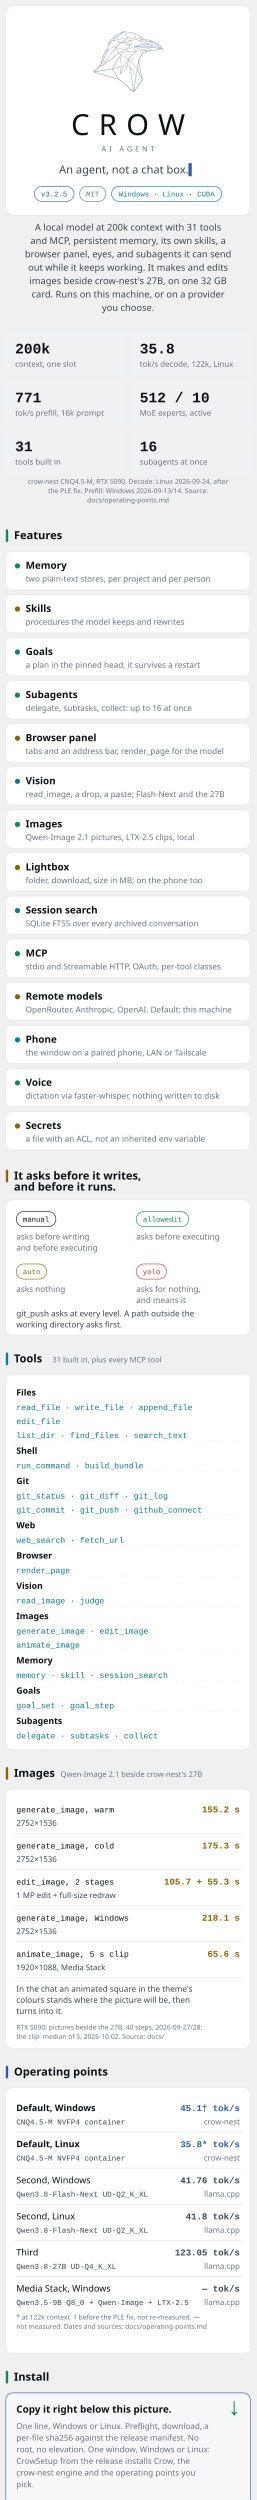
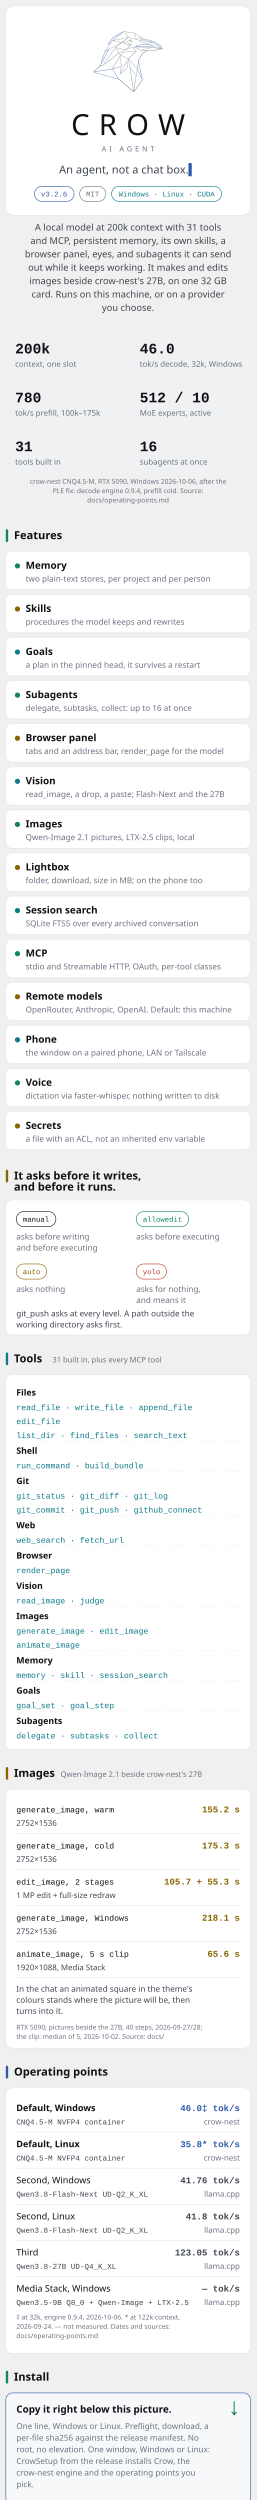
<svg xmlns="http://www.w3.org/2000/svg" viewBox="0 0 440 4294" width="440" height="4294" role="img" aria-label="Crow: an agent, not a chat box. Features, tools, images, operating points.">
  <rect x="10" y="10" width="420" height="360" rx="14" fill="#ffffff" stroke="#e4e4e7" />
  <g transform="translate(130 16) scale(0.176)">
    <g fill="none" stroke-width="3" stroke-linejoin="round" stroke-linecap="round">
      <path stroke="#283647" d="M642 273 650 285" />
      <path stroke="#283647" d="M699 404 693 409 651 426 615 496" />
      <path stroke="#283647" d="M239 554 183 601 178 610" />
      <path stroke="#283647" d="M650 689 573 799 567 802" />
      <path stroke="#283647" d="M428 688 563 803" />
      <path stroke="#576575" d="M508 281 457 317" />
      <path stroke="#576575" d="M647 289 622 301" />
      <path stroke="#576575" d="M526 361 498 385" />
      <path stroke="#576575" d="M755 371 820 386 823 389" />
      <path stroke="#576575" d="M833 387 823 389" />
      <path stroke="#576575" d="M823 389 758 405 699 404" />
      <path stroke="#576575" d="M644 399 699 404" />
      <path stroke="#576575" d="M587 414 515 480" />
      <path stroke="#576575" d="M417 431 283 534 272 539" />
      <path stroke="#576575" d="M436 453 433 454 362 573 360 581" />
      <path stroke="#576575" d="M445 556 360 581" />
      <path stroke="#576575" d="M530 572 564 793 567 794" />
      <path stroke="#576575" d="M591 643 567 794" />
      <path stroke="#576575" d="M563 803 567 802" />
      <path stroke="#576575" d="M567 794 567 802" />
      <path stroke="#7f8c98" d="M572 235 625 261 635 269" />
      <path stroke="#7f8c98" d="M635 269 593 295" />
      <path stroke="#7f8c98" d="M635 269 642 273" />
      <path stroke="#7f8c98" d="M510 276 508 281" />
      <path stroke="#7f8c98" d="M510 276 376 302 368 306" />
      <path stroke="#7f8c98" d="M622 301 620 307 624 307" />
      <path stroke="#7f8c98" d="M534 297 515 302 517 306 532 313" />
      <path stroke="#7f8c98" d="M624 307 625 310 698 336 700 340" />
      <path stroke="#7f8c98" d="M624 307 699 311" />
      <path stroke="#7f8c98" d="M437 335 396 368" />
      <path stroke="#7f8c98" d="M549 337 544 345 529 355" />
      <path stroke="#7f8c98" d="M549 337 525 342" />
      <path stroke="#7f8c98" d="M498 385 497 390" />
      <path stroke="#7f8c98" d="M578 367 739 372" />
      <path stroke="#7f8c98" d="M562 369 575 370" />
      <path stroke="#7f8c98" d="M575 370 579 374 607 380 629 400 644 399" />
      <path stroke="#7f8c98" d="M739 372 737 375 648 395 644 399" />
      <path stroke="#7f8c98" d="M739 372 755 371" />
      <path stroke="#7f8c98" d="M388 376 275 531 272 539" />
      <path stroke="#7f8c98" d="M497 390 485 394" />
      <path stroke="#7f8c98" d="M497 390 551 373 590 403 591 407" />
      <path stroke="#7f8c98" d="M591 407 587 414" />
      <path stroke="#7f8c98" d="M591 407 465 418 438 447" />
      <path stroke="#7f8c98" d="M422 430 437 447" />
      <path stroke="#7f8c98" d="M438 448 515 480" />
      <path stroke="#7f8c98" d="M436 453 445 556" />
      <path stroke="#7f8c98" d="M515 484 523 488 594 575 600 578" />
      <path stroke="#7f8c98" d="M514 491 518 497 530 572" />
      <path stroke="#7f8c98" d="M272 539 265 547 248 551" />
      <path stroke="#7f8c98" d="M243 545 248 551" />
      <path stroke="#7f8c98" d="M248 551 239 554" />
      <path stroke="#7f8c98" d="M445 556 434 608 434 622" />
      <path stroke="#7f8c98" d="M530 572 535 574 587 642 591 643" />
      <path stroke="#7f8c98" d="M601 586 591 643" />
      <path stroke="#75838b" d="M474 218 567 231 572 235" />
      <path stroke="#75838b" d="M474 218 475 223 515 274" />
      <path stroke="#75838b" d="M474 218 467 218" />
      <path stroke="#75838b" d="M572 235 593 295" />
      <path stroke="#75838b" d="M515 274 510 276" />
      <path stroke="#75838b" d="M515 274 593 295" />
      <path stroke="#75838b" d="M457 317 455 322" />
      <path stroke="#75838b" d="M650 285 743 309 747 313" />
      <path stroke="#75838b" d="M647 289 697 307 699 311" />
      <path stroke="#75838b" d="M534 297 532 313" />
      <path stroke="#75838b" d="M534 297 547 306 552 314 533 316 532 313" />
      <path stroke="#75838b" d="M368 306 447 323" />
      <path stroke="#75838b" d="M699 311 720 317" />
      <path stroke="#75838b" d="M720 317 708 340" />
      <path stroke="#75838b" d="M455 322 447 323" />
      <path stroke="#75838b" d="M447 323 438 331" />
      <path stroke="#75838b" d="M458 323 500 317 525 342" />
      <path stroke="#75838b" d="M458 323 461 327 528 354" />
      <path stroke="#75838b" d="M438 331 437 335" />
      <path stroke="#75838b" d="M396 368 393 375" />
      <path stroke="#75838b" d="M438 331 433 331 322 390" />
      <path stroke="#75838b" d="M338 333 292 405" />
      <path stroke="#75838b" d="M525 342 528 354" />
      <path stroke="#75838b" d="M529 355 526 361" />
      <path stroke="#75838b" d="M759 359 828 382" />
      <path stroke="#75838b" d="M393 375 401 394 422 428" />
      <path stroke="#75838b" d="M393 375 388 376" />
      <path stroke="#75838b" d="M393 375 485 394" />
      <path stroke="#75838b" d="M828 382 833 387" />
      <path stroke="#75838b" d="M485 394 484 397 422 428" />
      <path stroke="#75838b" d="M422 430 417 431" />
      <path stroke="#75838b" d="M514 488 506 493 434 622" />
      <path stroke="#75838b" d="M514 491 501 573 438 628 433 629" />
      <path stroke="#75838b" d="M434 622 433 629" />
      <path stroke="#2c5bac" d="M467 218 452 228" />
      <path stroke="#2c5bac" d="M452 228 449 234 366 298 363 305" />
      <path stroke="#2c5bac" d="M452 228 447 228 371 268 317 334 316 339" />
      <path stroke="#2c5bac" d="M363 305 355 308 338 333" />
      <path stroke="#2c5bac" d="M747 313 725 317" />
      <path stroke="#2c5bac" d="M747 313 761 314 825 352 843 380 844 386" />
      <path stroke="#2c5bac" d="M725 317 795 347 830 378" />
      <path stroke="#2c5bac" d="M322 390 319 394" />
      <path stroke="#2c5bac" d="M338 333 316 339" />
      <path stroke="#2c5bac" d="M700 340 623 348 592 358 591 361" />
      <path stroke="#2c5bac" d="M700 340 708 340" />
      <path stroke="#2c5bac" d="M708 340 745 354 747 358" />
      <path stroke="#2c5bac" d="M747 358 595 363 591 361" />
      <path stroke="#2c5bac" d="M747 358 759 359" />
      <path stroke="#2c5bac" d="M591 361 580 363 578 367" />
      <path stroke="#2c5bac" d="M830 378 836 380 838 386" />
      <path stroke="#2c5bac" d="M844 386 851 394" />
      <path stroke="#2c5bac" d="M319 394 262 508 249 528" />
      <path stroke="#2c5bac" d="M319 394 292 405" />
      <path stroke="#2c5bac" d="M615 496 614 508" />
      <path stroke="#2c5bac" d="M292 405 285 413 248 523 249 528" />
      <path stroke="#2c5bac" d="M614 508 600 578" />
      <path stroke="#2c5bac" d="M614 508 647 674" />
      <path stroke="#2c5bac" d="M249 528 243 545" />
      <path stroke="#2c5bac" d="M243 545 239 554" />
      <path stroke="#2c5bac" d="M600 578 601 586" />
      <path stroke="#2c5bac" d="M358 583 178 610" />
      <path stroke="#2c5bac" d="M358 583 415 675 416 681" />
      <path stroke="#2c5bac" d="M601 586 643 672 647 674" />
      <path stroke="#2c5bac" d="M178 610 179 614 416 681" />
      <path stroke="#2c5bac" d="M647 674 650 689" />
      <path stroke="#2c5bac" d="M416 681 428 688" />
    </g>
  </g>
  <text x="220.0" y="232" font-family="-apple-system,BlinkMacSystemFont,'Segoe UI','Noto Sans',Helvetica,Arial,sans-serif" font-size="50" font-weight="300" fill="#0f1114" text-anchor="middle" letter-spacing="16">CROW</text>
  <text x="220.0" y="260" font-family="-apple-system,BlinkMacSystemFont,'Segoe UI','Noto Sans',Helvetica,Arial,sans-serif" font-size="12.5" font-weight="400" fill="#6b7280" text-anchor="middle" letter-spacing="5">AI AGENT</text>
  <text x="220.0" y="298" text-anchor="middle" font-family="-apple-system,BlinkMacSystemFont,'Segoe UI','Noto Sans',Helvetica,Arial,sans-serif" font-size="19" fill="#3f4550">An agent, not a chat box.<tspan fill="#2c5bac">▍<animate attributeName="opacity" values="1;1;0;0" keyTimes="0;.5;.5;1" dur="1.1s" repeatCount="indefinite" />
    </tspan>
  </text>
  <rect x="59.2" y="320" width="68" height="26" rx="13" fill="none" stroke="#2c5bac" />
-   <text x="93" y="337.5" font-family="ui-monospace,SFMono-Regular,'SF Mono',Menlo,Consolas,'Liberation Mono',monospace" font-size="12.5" font-weight="400" fill="#2c5bac" text-anchor="middle" letter-spacing="0">v3.2.5</text>
+   <text x="93" y="337.5" font-family="ui-monospace,SFMono-Regular,'SF Mono',Menlo,Consolas,'Liberation Mono',monospace" font-size="12.5" font-weight="400" fill="#2c5bac" text-anchor="middle" letter-spacing="0">v3.2.6</text>
  <rect x="136.8" y="320" width="45" height="26" rx="13" fill="none" stroke="#6b7280" />
  <text x="159.2" y="337.5" font-family="ui-monospace,SFMono-Regular,'SF Mono',Menlo,Consolas,'Liberation Mono',monospace" font-size="12.5" font-weight="400" fill="#6b7280" text-anchor="middle" letter-spacing="0">MIT</text>
  <rect x="191.6" y="320" width="189" height="26" rx="13" fill="none" stroke="#0e7a8a" />
  <text x="286.2" y="337.5" font-family="ui-monospace,SFMono-Regular,'SF Mono',Menlo,Consolas,'Liberation Mono',monospace" font-size="12.5" font-weight="400" fill="#0e7a8a" text-anchor="middle" letter-spacing="0">Windows · Linux · CUDA</text>
  <text x="220.0" y="396" font-family="-apple-system,BlinkMacSystemFont,'Segoe UI','Noto Sans',Helvetica,Arial,sans-serif" font-size="16" font-weight="400" fill="#3f4550" text-anchor="middle" letter-spacing="0">A local model at 200k context with 31 tools</text>
  <text x="220.0" y="419" font-family="-apple-system,BlinkMacSystemFont,'Segoe UI','Noto Sans',Helvetica,Arial,sans-serif" font-size="16" font-weight="400" fill="#3f4550" text-anchor="middle" letter-spacing="0">and MCP, persistent memory, its own skills, a</text>
  <text x="220.0" y="442" font-family="-apple-system,BlinkMacSystemFont,'Segoe UI','Noto Sans',Helvetica,Arial,sans-serif" font-size="16" font-weight="400" fill="#3f4550" text-anchor="middle" letter-spacing="0">browser panel, eyes, and subagents it can send</text>
  <text x="220.0" y="465" font-family="-apple-system,BlinkMacSystemFont,'Segoe UI','Noto Sans',Helvetica,Arial,sans-serif" font-size="16" font-weight="400" fill="#3f4550" text-anchor="middle" letter-spacing="0">out while it keeps working. It makes and edits</text>
  <text x="220.0" y="488" font-family="-apple-system,BlinkMacSystemFont,'Segoe UI','Noto Sans',Helvetica,Arial,sans-serif" font-size="16" font-weight="400" fill="#3f4550" text-anchor="middle" letter-spacing="0">images beside crow-nest's 27B, on one 32 GB</text>
  <text x="220.0" y="511" font-family="-apple-system,BlinkMacSystemFont,'Segoe UI','Noto Sans',Helvetica,Arial,sans-serif" font-size="16" font-weight="400" fill="#3f4550" text-anchor="middle" letter-spacing="0">card. Runs on this machine, or on a provider</text>
  <text x="220.0" y="534" font-family="-apple-system,BlinkMacSystemFont,'Segoe UI','Noto Sans',Helvetica,Arial,sans-serif" font-size="16" font-weight="400" fill="#3f4550" text-anchor="middle" letter-spacing="0">you choose.</text>
  <rect x="10" y="571" width="206" height="76" rx="10" fill="#f0f1f3" stroke="#f0f1f3" />
  <text x="26" y="607" font-family="ui-monospace,SFMono-Regular,'SF Mono',Menlo,Consolas,'Liberation Mono',monospace" font-size="25" font-weight="600" fill="#0f1114" text-anchor="start" letter-spacing="0">200k</text>
  <text x="26" y="630" font-family="-apple-system,BlinkMacSystemFont,'Segoe UI','Noto Sans',Helvetica,Arial,sans-serif" font-size="13.5" font-weight="400" fill="#6b7280" text-anchor="start" letter-spacing="0">context, one slot</text>
  <rect x="224" y="571" width="206" height="76" rx="10" fill="#f0f1f3" stroke="#f0f1f3" />
-   <text x="240" y="607" font-family="ui-monospace,SFMono-Regular,'SF Mono',Menlo,Consolas,'Liberation Mono',monospace" font-size="25" font-weight="600" fill="#0f1114" text-anchor="start" letter-spacing="0">35.8</text>
-   <text x="240" y="630" font-family="-apple-system,BlinkMacSystemFont,'Segoe UI','Noto Sans',Helvetica,Arial,sans-serif" font-size="13.5" font-weight="400" fill="#6b7280" text-anchor="start" letter-spacing="0">tok/s decode, 122k, Linux</text>
+   <text x="240" y="607" font-family="ui-monospace,SFMono-Regular,'SF Mono',Menlo,Consolas,'Liberation Mono',monospace" font-size="25" font-weight="600" fill="#0f1114" text-anchor="start" letter-spacing="0">46.0</text>
+   <text x="240" y="630" font-family="-apple-system,BlinkMacSystemFont,'Segoe UI','Noto Sans',Helvetica,Arial,sans-serif" font-size="13.5" font-weight="400" fill="#6b7280" text-anchor="start" letter-spacing="0">tok/s decode, 32k, Windows</text>
  <rect x="10" y="655" width="206" height="76" rx="10" fill="#f0f1f3" stroke="#f0f1f3" />
-   <text x="26" y="691" font-family="ui-monospace,SFMono-Regular,'SF Mono',Menlo,Consolas,'Liberation Mono',monospace" font-size="25" font-weight="600" fill="#0f1114" text-anchor="start" letter-spacing="0">771</text>
-   <text x="26" y="714" font-family="-apple-system,BlinkMacSystemFont,'Segoe UI','Noto Sans',Helvetica,Arial,sans-serif" font-size="13.5" font-weight="400" fill="#6b7280" text-anchor="start" letter-spacing="0">tok/s prefill, 16k prompt</text>
+   <text x="26" y="691" font-family="ui-monospace,SFMono-Regular,'SF Mono',Menlo,Consolas,'Liberation Mono',monospace" font-size="25" font-weight="600" fill="#0f1114" text-anchor="start" letter-spacing="0">780</text>
+   <text x="26" y="714" font-family="-apple-system,BlinkMacSystemFont,'Segoe UI','Noto Sans',Helvetica,Arial,sans-serif" font-size="13.5" font-weight="400" fill="#6b7280" text-anchor="start" letter-spacing="0">tok/s prefill, 100k–175k</text>
  <rect x="224" y="655" width="206" height="76" rx="10" fill="#f0f1f3" stroke="#f0f1f3" />
  <text x="240" y="691" font-family="ui-monospace,SFMono-Regular,'SF Mono',Menlo,Consolas,'Liberation Mono',monospace" font-size="25" font-weight="600" fill="#0f1114" text-anchor="start" letter-spacing="0">512 / 10</text>
  <text x="240" y="714" font-family="-apple-system,BlinkMacSystemFont,'Segoe UI','Noto Sans',Helvetica,Arial,sans-serif" font-size="13.5" font-weight="400" fill="#6b7280" text-anchor="start" letter-spacing="0">MoE experts, active</text>
  <rect x="10" y="739" width="206" height="76" rx="10" fill="#f0f1f3" stroke="#f0f1f3" />
  <text x="26" y="775" font-family="ui-monospace,SFMono-Regular,'SF Mono',Menlo,Consolas,'Liberation Mono',monospace" font-size="25" font-weight="600" fill="#0f1114" text-anchor="start" letter-spacing="0">31</text>
  <text x="26" y="798" font-family="-apple-system,BlinkMacSystemFont,'Segoe UI','Noto Sans',Helvetica,Arial,sans-serif" font-size="13.5" font-weight="400" fill="#6b7280" text-anchor="start" letter-spacing="0">tools built in</text>
  <rect x="224" y="739" width="206" height="76" rx="10" fill="#f0f1f3" stroke="#f0f1f3" />
  <text x="240" y="775" font-family="ui-monospace,SFMono-Regular,'SF Mono',Menlo,Consolas,'Liberation Mono',monospace" font-size="25" font-weight="600" fill="#0f1114" text-anchor="start" letter-spacing="0">16</text>
  <text x="240" y="798" font-family="-apple-system,BlinkMacSystemFont,'Segoe UI','Noto Sans',Helvetica,Arial,sans-serif" font-size="13.5" font-weight="400" fill="#6b7280" text-anchor="start" letter-spacing="0">subagents at once</text>
-   <text x="220.0" y="831" font-family="-apple-system,BlinkMacSystemFont,'Segoe UI','Noto Sans',Helvetica,Arial,sans-serif" font-size="11.5" font-weight="400" fill="#6b7280" text-anchor="middle" letter-spacing="0">crow-nest CNQ4.5-M, RTX 5090. Decode: Linux 2026-09-24, after</text>
-   <text x="220.0" y="847" font-family="-apple-system,BlinkMacSystemFont,'Segoe UI','Noto Sans',Helvetica,Arial,sans-serif" font-size="11.5" font-weight="400" fill="#6b7280" text-anchor="middle" letter-spacing="0">the PLE fix. Prefill: Windows 2026-09-13/14. Source:</text>
+   <text x="220.0" y="831" font-family="-apple-system,BlinkMacSystemFont,'Segoe UI','Noto Sans',Helvetica,Arial,sans-serif" font-size="11.5" font-weight="400" fill="#6b7280" text-anchor="middle" letter-spacing="0">crow-nest CNQ4.5-M, RTX 5090, Windows 2026-10-06, after the</text>
+   <text x="220.0" y="847" font-family="-apple-system,BlinkMacSystemFont,'Segoe UI','Noto Sans',Helvetica,Arial,sans-serif" font-size="11.5" font-weight="400" fill="#6b7280" text-anchor="middle" letter-spacing="0">PLE fix: decode engine 0.9.4, prefill cold. Source:</text>
  <text x="220.0" y="863" font-family="-apple-system,BlinkMacSystemFont,'Segoe UI','Noto Sans',Helvetica,Arial,sans-serif" font-size="11.5" font-weight="400" fill="#6b7280" text-anchor="middle" letter-spacing="0">docs/operating-points.md</text>
  <rect x="10" y="909" width="4" height="22" rx="2" fill="#12855a" />
  <text x="24" y="926" font-family="-apple-system,BlinkMacSystemFont,'Segoe UI','Noto Sans',Helvetica,Arial,sans-serif" font-size="19" font-weight="600" fill="#0f1114" text-anchor="start" letter-spacing="0">Features</text>
  <rect x="10" y="947" width="420" height="66" rx="10" fill="#ffffff" stroke="#e4e4e7" />
  <circle cx="30" cy="972" r="4.5" fill="#12855a" />
  <text x="44" y="977" font-family="-apple-system,BlinkMacSystemFont,'Segoe UI','Noto Sans',Helvetica,Arial,sans-serif" font-size="17" font-weight="600" fill="#0f1114" text-anchor="start" letter-spacing="0">Memory</text>
  <text x="44" y="999" font-family="-apple-system,BlinkMacSystemFont,'Segoe UI','Noto Sans',Helvetica,Arial,sans-serif" font-size="14" font-weight="400" fill="#6b7280" text-anchor="start" letter-spacing="0">two plain-text stores, per project and per person</text>
  <rect x="10" y="1021" width="420" height="66" rx="10" fill="#ffffff" stroke="#e4e4e7" />
  <circle cx="30" cy="1046" r="4.5" fill="#8a6400" />
  <text x="44" y="1051" font-family="-apple-system,BlinkMacSystemFont,'Segoe UI','Noto Sans',Helvetica,Arial,sans-serif" font-size="17" font-weight="600" fill="#0f1114" text-anchor="start" letter-spacing="0">Skills</text>
  <text x="44" y="1073" font-family="-apple-system,BlinkMacSystemFont,'Segoe UI','Noto Sans',Helvetica,Arial,sans-serif" font-size="14" font-weight="400" fill="#6b7280" text-anchor="start" letter-spacing="0">procedures the model keeps and rewrites</text>
  <rect x="10" y="1095" width="420" height="66" rx="10" fill="#ffffff" stroke="#e4e4e7" />
  <circle cx="30" cy="1120" r="4.5" fill="#0e7a8a" />
  <text x="44" y="1125" font-family="-apple-system,BlinkMacSystemFont,'Segoe UI','Noto Sans',Helvetica,Arial,sans-serif" font-size="17" font-weight="600" fill="#0f1114" text-anchor="start" letter-spacing="0">Goals</text>
  <text x="44" y="1147" font-family="-apple-system,BlinkMacSystemFont,'Segoe UI','Noto Sans',Helvetica,Arial,sans-serif" font-size="14" font-weight="400" fill="#6b7280" text-anchor="start" letter-spacing="0">a plan in the pinned head, it survives a restart</text>
  <rect x="10" y="1169" width="420" height="66" rx="10" fill="#ffffff" stroke="#e4e4e7" />
  <circle cx="30" cy="1194" r="4.5" fill="#12855a" />
  <text x="44" y="1199" font-family="-apple-system,BlinkMacSystemFont,'Segoe UI','Noto Sans',Helvetica,Arial,sans-serif" font-size="17" font-weight="600" fill="#0f1114" text-anchor="start" letter-spacing="0">Subagents</text>
  <text x="44" y="1221" font-family="-apple-system,BlinkMacSystemFont,'Segoe UI','Noto Sans',Helvetica,Arial,sans-serif" font-size="14" font-weight="400" fill="#6b7280" text-anchor="start" letter-spacing="0">delegate, subtasks, collect: up to 16 at once</text>
  <rect x="10" y="1243" width="420" height="66" rx="10" fill="#ffffff" stroke="#e4e4e7" />
  <circle cx="30" cy="1268" r="4.5" fill="#8a6400" />
  <text x="44" y="1273" font-family="-apple-system,BlinkMacSystemFont,'Segoe UI','Noto Sans',Helvetica,Arial,sans-serif" font-size="17" font-weight="600" fill="#0f1114" text-anchor="start" letter-spacing="0">Browser panel</text>
  <text x="44" y="1295" font-family="-apple-system,BlinkMacSystemFont,'Segoe UI','Noto Sans',Helvetica,Arial,sans-serif" font-size="14" font-weight="400" fill="#6b7280" text-anchor="start" letter-spacing="0">tabs and an address bar, render_page for the model</text>
  <rect x="10" y="1317" width="420" height="66" rx="10" fill="#ffffff" stroke="#e4e4e7" />
  <circle cx="30" cy="1342" r="4.5" fill="#0e7a8a" />
  <text x="44" y="1347" font-family="-apple-system,BlinkMacSystemFont,'Segoe UI','Noto Sans',Helvetica,Arial,sans-serif" font-size="17" font-weight="600" fill="#0f1114" text-anchor="start" letter-spacing="0">Vision</text>
  <text x="44" y="1369" font-family="-apple-system,BlinkMacSystemFont,'Segoe UI','Noto Sans',Helvetica,Arial,sans-serif" font-size="14" font-weight="400" fill="#6b7280" text-anchor="start" letter-spacing="0">read_image, a drop, a paste; Flash-Next and the 27B</text>
  <rect x="10" y="1391" width="420" height="66" rx="10" fill="#ffffff" stroke="#e4e4e7" />
  <circle cx="30" cy="1416" r="4.5" fill="#12855a" />
  <text x="44" y="1421" font-family="-apple-system,BlinkMacSystemFont,'Segoe UI','Noto Sans',Helvetica,Arial,sans-serif" font-size="17" font-weight="600" fill="#0f1114" text-anchor="start" letter-spacing="0">Images</text>
  <text x="44" y="1443" font-family="-apple-system,BlinkMacSystemFont,'Segoe UI','Noto Sans',Helvetica,Arial,sans-serif" font-size="14" font-weight="400" fill="#6b7280" text-anchor="start" letter-spacing="0">Qwen-Image 2.1 pictures, LTX-2.5 clips, local</text>
  <rect x="10" y="1465" width="420" height="66" rx="10" fill="#ffffff" stroke="#e4e4e7" />
  <circle cx="30" cy="1490" r="4.5" fill="#8a6400" />
  <text x="44" y="1495" font-family="-apple-system,BlinkMacSystemFont,'Segoe UI','Noto Sans',Helvetica,Arial,sans-serif" font-size="17" font-weight="600" fill="#0f1114" text-anchor="start" letter-spacing="0">Lightbox</text>
  <text x="44" y="1517" font-family="-apple-system,BlinkMacSystemFont,'Segoe UI','Noto Sans',Helvetica,Arial,sans-serif" font-size="14" font-weight="400" fill="#6b7280" text-anchor="start" letter-spacing="0">folder, download, size in MB; on the phone too</text>
  <rect x="10" y="1539" width="420" height="66" rx="10" fill="#ffffff" stroke="#e4e4e7" />
  <circle cx="30" cy="1564" r="4.5" fill="#0e7a8a" />
  <text x="44" y="1569" font-family="-apple-system,BlinkMacSystemFont,'Segoe UI','Noto Sans',Helvetica,Arial,sans-serif" font-size="17" font-weight="600" fill="#0f1114" text-anchor="start" letter-spacing="0">Session search</text>
  <text x="44" y="1591" font-family="-apple-system,BlinkMacSystemFont,'Segoe UI','Noto Sans',Helvetica,Arial,sans-serif" font-size="14" font-weight="400" fill="#6b7280" text-anchor="start" letter-spacing="0">SQLite FTS5 over every archived conversation</text>
  <rect x="10" y="1613" width="420" height="66" rx="10" fill="#ffffff" stroke="#e4e4e7" />
  <circle cx="30" cy="1638" r="4.5" fill="#12855a" />
  <text x="44" y="1643" font-family="-apple-system,BlinkMacSystemFont,'Segoe UI','Noto Sans',Helvetica,Arial,sans-serif" font-size="17" font-weight="600" fill="#0f1114" text-anchor="start" letter-spacing="0">MCP</text>
  <text x="44" y="1665" font-family="-apple-system,BlinkMacSystemFont,'Segoe UI','Noto Sans',Helvetica,Arial,sans-serif" font-size="14" font-weight="400" fill="#6b7280" text-anchor="start" letter-spacing="0">stdio and Streamable HTTP, OAuth, per-tool classes</text>
  <rect x="10" y="1687" width="420" height="66" rx="10" fill="#ffffff" stroke="#e4e4e7" />
  <circle cx="30" cy="1712" r="4.5" fill="#8a6400" />
  <text x="44" y="1717" font-family="-apple-system,BlinkMacSystemFont,'Segoe UI','Noto Sans',Helvetica,Arial,sans-serif" font-size="17" font-weight="600" fill="#0f1114" text-anchor="start" letter-spacing="0">Remote models</text>
  <text x="44" y="1739" font-family="-apple-system,BlinkMacSystemFont,'Segoe UI','Noto Sans',Helvetica,Arial,sans-serif" font-size="14" font-weight="400" fill="#6b7280" text-anchor="start" letter-spacing="0">OpenRouter, Anthropic, OpenAI. Default: this machine</text>
  <rect x="10" y="1761" width="420" height="66" rx="10" fill="#ffffff" stroke="#e4e4e7" />
  <circle cx="30" cy="1786" r="4.5" fill="#0e7a8a" />
  <text x="44" y="1791" font-family="-apple-system,BlinkMacSystemFont,'Segoe UI','Noto Sans',Helvetica,Arial,sans-serif" font-size="17" font-weight="600" fill="#0f1114" text-anchor="start" letter-spacing="0">Phone</text>
  <text x="44" y="1813" font-family="-apple-system,BlinkMacSystemFont,'Segoe UI','Noto Sans',Helvetica,Arial,sans-serif" font-size="14" font-weight="400" fill="#6b7280" text-anchor="start" letter-spacing="0">the window on a paired phone, LAN or Tailscale</text>
  <rect x="10" y="1835" width="420" height="66" rx="10" fill="#ffffff" stroke="#e4e4e7" />
  <circle cx="30" cy="1860" r="4.5" fill="#12855a" />
  <text x="44" y="1865" font-family="-apple-system,BlinkMacSystemFont,'Segoe UI','Noto Sans',Helvetica,Arial,sans-serif" font-size="17" font-weight="600" fill="#0f1114" text-anchor="start" letter-spacing="0">Voice</text>
  <text x="44" y="1887" font-family="-apple-system,BlinkMacSystemFont,'Segoe UI','Noto Sans',Helvetica,Arial,sans-serif" font-size="14" font-weight="400" fill="#6b7280" text-anchor="start" letter-spacing="0">dictation via faster-whisper, nothing written to disk</text>
  <rect x="10" y="1909" width="420" height="66" rx="10" fill="#ffffff" stroke="#e4e4e7" />
  <circle cx="30" cy="1934" r="4.5" fill="#8a6400" />
  <text x="44" y="1939" font-family="-apple-system,BlinkMacSystemFont,'Segoe UI','Noto Sans',Helvetica,Arial,sans-serif" font-size="17" font-weight="600" fill="#0f1114" text-anchor="start" letter-spacing="0">Secrets</text>
  <text x="44" y="1961" font-family="-apple-system,BlinkMacSystemFont,'Segoe UI','Noto Sans',Helvetica,Arial,sans-serif" font-size="14" font-weight="400" fill="#6b7280" text-anchor="start" letter-spacing="0">a file with an ACL, not an inherited env variable</text>
  <rect x="10" y="2009" width="4" height="22" rx="2" fill="#8a6400" />
  <text x="24" y="2026" font-family="-apple-system,BlinkMacSystemFont,'Segoe UI','Noto Sans',Helvetica,Arial,sans-serif" font-size="19" font-weight="600" fill="#0f1114" text-anchor="start" letter-spacing="0">It asks before it writes,</text>
  <text x="24" y="2045" font-family="-apple-system,BlinkMacSystemFont,'Segoe UI','Noto Sans',Helvetica,Arial,sans-serif" font-size="19" font-weight="600" fill="#0f1114" text-anchor="start" letter-spacing="0">and before it runs.</text>
  <rect x="10" y="2061" width="420" height="232" rx="10" fill="#ffffff" stroke="#e4e4e7" />
  <rect x="28" y="2081" width="68" height="26" rx="13" fill="none" stroke="#0f1114" />
  <text x="61.8" y="2098.5" font-family="ui-monospace,SFMono-Regular,'SF Mono',Menlo,Consolas,'Liberation Mono',monospace" font-size="12.5" font-weight="400" fill="#0f1114" text-anchor="middle" letter-spacing="0">manual</text>
  <text x="28" y="2129" font-family="-apple-system,BlinkMacSystemFont,'Segoe UI','Noto Sans',Helvetica,Arial,sans-serif" font-size="14" font-weight="400" fill="#6b7280" text-anchor="start" letter-spacing="0">asks before writing</text>
  <text x="28" y="2148" font-family="-apple-system,BlinkMacSystemFont,'Segoe UI','Noto Sans',Helvetica,Arial,sans-serif" font-size="14" font-weight="400" fill="#6b7280" text-anchor="start" letter-spacing="0">and before executing</text>
  <rect x="234" y="2081" width="90" height="26" rx="13" fill="none" stroke="#12855a" />
  <text x="279.2" y="2098.5" font-family="ui-monospace,SFMono-Regular,'SF Mono',Menlo,Consolas,'Liberation Mono',monospace" font-size="12.5" font-weight="400" fill="#12855a" text-anchor="middle" letter-spacing="0">allowedit</text>
  <text x="234" y="2129" font-family="-apple-system,BlinkMacSystemFont,'Segoe UI','Noto Sans',Helvetica,Arial,sans-serif" font-size="14" font-weight="400" fill="#6b7280" text-anchor="start" letter-spacing="0">asks before executing</text>
  <rect x="28" y="2171" width="52" height="26" rx="13" fill="none" stroke="#8a6400" />
  <text x="54.2" y="2188.5" font-family="ui-monospace,SFMono-Regular,'SF Mono',Menlo,Consolas,'Liberation Mono',monospace" font-size="12.5" font-weight="400" fill="#8a6400" text-anchor="middle" letter-spacing="0">auto</text>
  <text x="28" y="2219" font-family="-apple-system,BlinkMacSystemFont,'Segoe UI','Noto Sans',Helvetica,Arial,sans-serif" font-size="14" font-weight="400" fill="#6b7280" text-anchor="start" letter-spacing="0">asks nothing</text>
  <rect x="234" y="2171" width="52" height="26" rx="13" fill="none" stroke="#c0362b" />
  <text x="260.2" y="2188.5" font-family="ui-monospace,SFMono-Regular,'SF Mono',Menlo,Consolas,'Liberation Mono',monospace" font-size="12.5" font-weight="400" fill="#c0362b" text-anchor="middle" letter-spacing="0">yolo</text>
  <text x="234" y="2219" font-family="-apple-system,BlinkMacSystemFont,'Segoe UI','Noto Sans',Helvetica,Arial,sans-serif" font-size="14" font-weight="400" fill="#6b7280" text-anchor="start" letter-spacing="0">asks for nothing,</text>
  <text x="234" y="2238" font-family="-apple-system,BlinkMacSystemFont,'Segoe UI','Noto Sans',Helvetica,Arial,sans-serif" font-size="14" font-weight="400" fill="#6b7280" text-anchor="start" letter-spacing="0">and means it</text>
  <text x="28" y="2261" font-family="-apple-system,BlinkMacSystemFont,'Segoe UI','Noto Sans',Helvetica,Arial,sans-serif" font-size="14" font-weight="400" fill="#3f4550" text-anchor="start" letter-spacing="0">git_push asks at every level. A path outside the</text>
  <text x="28" y="2280" font-family="-apple-system,BlinkMacSystemFont,'Segoe UI','Noto Sans',Helvetica,Arial,sans-serif" font-size="14" font-weight="400" fill="#3f4550" text-anchor="start" letter-spacing="0">working directory asks first.</text>
  <rect x="10" y="2323" width="4" height="22" rx="2" fill="#0e7a8a" />
  <text x="24" y="2340" font-family="-apple-system,BlinkMacSystemFont,'Segoe UI','Noto Sans',Helvetica,Arial,sans-serif" font-size="19" font-weight="600" fill="#0f1114" text-anchor="start" letter-spacing="0">Tools</text>
  <text x="90" y="2340" font-family="-apple-system,BlinkMacSystemFont,'Segoe UI','Noto Sans',Helvetica,Arial,sans-serif" font-size="13" font-weight="400" fill="#6b7280" text-anchor="start" letter-spacing="0">31 built in, plus every MCP tool</text>
  <rect x="10" y="2361" width="420" height="644" rx="10" fill="#ffffff" stroke="#e4e4e7" />
  <text x="28" y="2397" font-family="-apple-system,BlinkMacSystemFont,'Segoe UI','Noto Sans',Helvetica,Arial,sans-serif" font-size="15" font-weight="600" fill="#0f1114" text-anchor="start" letter-spacing="0">Files</text>
  <text x="28" y="2422" font-family="ui-monospace,SFMono-Regular,'SF Mono',Menlo,Consolas,'Liberation Mono',monospace" font-size="14" font-weight="400" fill="#0e7a8a" text-anchor="start" letter-spacing="0">read_file · write_file · append_file</text>
  <text x="28" y="2446" font-family="ui-monospace,SFMono-Regular,'SF Mono',Menlo,Consolas,'Liberation Mono',monospace" font-size="14" font-weight="400" fill="#0e7a8a" text-anchor="start" letter-spacing="0">edit_file</text>
  <text x="28" y="2470" font-family="ui-monospace,SFMono-Regular,'SF Mono',Menlo,Consolas,'Liberation Mono',monospace" font-size="14" font-weight="400" fill="#0e7a8a" text-anchor="start" letter-spacing="0">list_dir · find_files · search_text</text>
  <line x1="26" y1="2475" x2="414" y2="2475" stroke="#e4e4e7" stroke-dasharray="2 4" />
  <text x="28" y="2497" font-family="-apple-system,BlinkMacSystemFont,'Segoe UI','Noto Sans',Helvetica,Arial,sans-serif" font-size="15" font-weight="600" fill="#0f1114" text-anchor="start" letter-spacing="0">Shell</text>
  <text x="28" y="2522" font-family="ui-monospace,SFMono-Regular,'SF Mono',Menlo,Consolas,'Liberation Mono',monospace" font-size="14" font-weight="400" fill="#0e7a8a" text-anchor="start" letter-spacing="0">run_command · build_bundle</text>
  <line x1="26" y1="2527" x2="414" y2="2527" stroke="#e4e4e7" stroke-dasharray="2 4" />
  <text x="28" y="2549" font-family="-apple-system,BlinkMacSystemFont,'Segoe UI','Noto Sans',Helvetica,Arial,sans-serif" font-size="15" font-weight="600" fill="#0f1114" text-anchor="start" letter-spacing="0">Git</text>
  <text x="28" y="2574" font-family="ui-monospace,SFMono-Regular,'SF Mono',Menlo,Consolas,'Liberation Mono',monospace" font-size="14" font-weight="400" fill="#0e7a8a" text-anchor="start" letter-spacing="0">git_status · git_diff · git_log</text>
  <text x="28" y="2598" font-family="ui-monospace,SFMono-Regular,'SF Mono',Menlo,Consolas,'Liberation Mono',monospace" font-size="14" font-weight="400" fill="#0e7a8a" text-anchor="start" letter-spacing="0">git_commit · git_push · github_connect</text>
  <line x1="26" y1="2603" x2="414" y2="2603" stroke="#e4e4e7" stroke-dasharray="2 4" />
  <text x="28" y="2625" font-family="-apple-system,BlinkMacSystemFont,'Segoe UI','Noto Sans',Helvetica,Arial,sans-serif" font-size="15" font-weight="600" fill="#0f1114" text-anchor="start" letter-spacing="0">Web</text>
  <text x="28" y="2650" font-family="ui-monospace,SFMono-Regular,'SF Mono',Menlo,Consolas,'Liberation Mono',monospace" font-size="14" font-weight="400" fill="#0e7a8a" text-anchor="start" letter-spacing="0">web_search · fetch_url</text>
  <line x1="26" y1="2655" x2="414" y2="2655" stroke="#e4e4e7" stroke-dasharray="2 4" />
  <text x="28" y="2677" font-family="-apple-system,BlinkMacSystemFont,'Segoe UI','Noto Sans',Helvetica,Arial,sans-serif" font-size="15" font-weight="600" fill="#0f1114" text-anchor="start" letter-spacing="0">Browser</text>
  <text x="28" y="2702" font-family="ui-monospace,SFMono-Regular,'SF Mono',Menlo,Consolas,'Liberation Mono',monospace" font-size="14" font-weight="400" fill="#0e7a8a" text-anchor="start" letter-spacing="0">render_page</text>
  <line x1="26" y1="2707" x2="414" y2="2707" stroke="#e4e4e7" stroke-dasharray="2 4" />
  <text x="28" y="2729" font-family="-apple-system,BlinkMacSystemFont,'Segoe UI','Noto Sans',Helvetica,Arial,sans-serif" font-size="15" font-weight="600" fill="#0f1114" text-anchor="start" letter-spacing="0">Vision</text>
  <text x="28" y="2754" font-family="ui-monospace,SFMono-Regular,'SF Mono',Menlo,Consolas,'Liberation Mono',monospace" font-size="14" font-weight="400" fill="#0e7a8a" text-anchor="start" letter-spacing="0">read_image · judge</text>
  <line x1="26" y1="2759" x2="414" y2="2759" stroke="#e4e4e7" stroke-dasharray="2 4" />
  <text x="28" y="2781" font-family="-apple-system,BlinkMacSystemFont,'Segoe UI','Noto Sans',Helvetica,Arial,sans-serif" font-size="15" font-weight="600" fill="#0f1114" text-anchor="start" letter-spacing="0">Images</text>
  <text x="28" y="2806" font-family="ui-monospace,SFMono-Regular,'SF Mono',Menlo,Consolas,'Liberation Mono',monospace" font-size="14" font-weight="400" fill="#0e7a8a" text-anchor="start" letter-spacing="0">generate_image · edit_image</text>
  <text x="28" y="2830" font-family="ui-monospace,SFMono-Regular,'SF Mono',Menlo,Consolas,'Liberation Mono',monospace" font-size="14" font-weight="400" fill="#0e7a8a" text-anchor="start" letter-spacing="0">animate_image</text>
  <line x1="26" y1="2835" x2="414" y2="2835" stroke="#e4e4e7" stroke-dasharray="2 4" />
  <text x="28" y="2857" font-family="-apple-system,BlinkMacSystemFont,'Segoe UI','Noto Sans',Helvetica,Arial,sans-serif" font-size="15" font-weight="600" fill="#0f1114" text-anchor="start" letter-spacing="0">Memory</text>
  <text x="28" y="2882" font-family="ui-monospace,SFMono-Regular,'SF Mono',Menlo,Consolas,'Liberation Mono',monospace" font-size="14" font-weight="400" fill="#0e7a8a" text-anchor="start" letter-spacing="0">memory · skill · session_search</text>
  <line x1="26" y1="2887" x2="414" y2="2887" stroke="#e4e4e7" stroke-dasharray="2 4" />
  <text x="28" y="2909" font-family="-apple-system,BlinkMacSystemFont,'Segoe UI','Noto Sans',Helvetica,Arial,sans-serif" font-size="15" font-weight="600" fill="#0f1114" text-anchor="start" letter-spacing="0">Goals</text>
  <text x="28" y="2934" font-family="ui-monospace,SFMono-Regular,'SF Mono',Menlo,Consolas,'Liberation Mono',monospace" font-size="14" font-weight="400" fill="#0e7a8a" text-anchor="start" letter-spacing="0">goal_set · goal_step</text>
  <line x1="26" y1="2939" x2="414" y2="2939" stroke="#e4e4e7" stroke-dasharray="2 4" />
  <text x="28" y="2961" font-family="-apple-system,BlinkMacSystemFont,'Segoe UI','Noto Sans',Helvetica,Arial,sans-serif" font-size="15" font-weight="600" fill="#0f1114" text-anchor="start" letter-spacing="0">Subagents</text>
  <text x="28" y="2986" font-family="ui-monospace,SFMono-Regular,'SF Mono',Menlo,Consolas,'Liberation Mono',monospace" font-size="14" font-weight="400" fill="#0e7a8a" text-anchor="start" letter-spacing="0">delegate · subtasks · collect</text>
  <rect x="10" y="3035" width="4" height="22" rx="2" fill="#8a6400" />
  <text x="24" y="3052" font-family="-apple-system,BlinkMacSystemFont,'Segoe UI','Noto Sans',Helvetica,Arial,sans-serif" font-size="19" font-weight="600" fill="#0f1114" text-anchor="start" letter-spacing="0">Images</text>
  <text x="104" y="3052" font-family="-apple-system,BlinkMacSystemFont,'Segoe UI','Noto Sans',Helvetica,Arial,sans-serif" font-size="13" font-weight="400" fill="#6b7280" text-anchor="start" letter-spacing="0">Qwen-Image 2.1 beside crow-nest's 27B</text>
  <rect x="10" y="3073" width="420" height="445" rx="10" fill="#ffffff" stroke="#e4e4e7" />
  <text x="28" y="3113" font-family="ui-monospace,SFMono-Regular,'SF Mono',Menlo,Consolas,'Liberation Mono',monospace" font-size="14" font-weight="400" fill="#0f1114" text-anchor="start" letter-spacing="0">generate_image, warm</text>
  <text x="412" y="3113" font-family="ui-monospace,SFMono-Regular,'SF Mono',Menlo,Consolas,'Liberation Mono',monospace" font-size="15.5" font-weight="600" fill="#8a6400" text-anchor="end" letter-spacing="0">155.2 s</text>
  <text x="28" y="3136" font-family="-apple-system,BlinkMacSystemFont,'Segoe UI','Noto Sans',Helvetica,Arial,sans-serif" font-size="13.5" font-weight="400" fill="#3f4550" text-anchor="start" letter-spacing="0">2752×1536</text>
  <line x1="26" y1="3149" x2="414" y2="3149" stroke="#e4e4e7" />
  <text x="28" y="3175" font-family="ui-monospace,SFMono-Regular,'SF Mono',Menlo,Consolas,'Liberation Mono',monospace" font-size="14" font-weight="400" fill="#0f1114" text-anchor="start" letter-spacing="0">generate_image, cold</text>
  <text x="412" y="3175" font-family="ui-monospace,SFMono-Regular,'SF Mono',Menlo,Consolas,'Liberation Mono',monospace" font-size="15.5" font-weight="600" fill="#8a6400" text-anchor="end" letter-spacing="0">175.3 s</text>
  <text x="28" y="3198" font-family="-apple-system,BlinkMacSystemFont,'Segoe UI','Noto Sans',Helvetica,Arial,sans-serif" font-size="13.5" font-weight="400" fill="#3f4550" text-anchor="start" letter-spacing="0">2752×1536</text>
  <line x1="26" y1="3211" x2="414" y2="3211" stroke="#e4e4e7" />
  <text x="28" y="3237" font-family="ui-monospace,SFMono-Regular,'SF Mono',Menlo,Consolas,'Liberation Mono',monospace" font-size="14" font-weight="400" fill="#0f1114" text-anchor="start" letter-spacing="0">edit_image, 2 stages</text>
  <text x="412" y="3237" font-family="ui-monospace,SFMono-Regular,'SF Mono',Menlo,Consolas,'Liberation Mono',monospace" font-size="15.5" font-weight="600" fill="#8a6400" text-anchor="end" letter-spacing="0">105.7 + 55.3 s</text>
  <text x="28" y="3260" font-family="-apple-system,BlinkMacSystemFont,'Segoe UI','Noto Sans',Helvetica,Arial,sans-serif" font-size="13.5" font-weight="400" fill="#3f4550" text-anchor="start" letter-spacing="0">1 MP edit + full-size redraw</text>
  <line x1="26" y1="3273" x2="414" y2="3273" stroke="#e4e4e7" />
  <text x="28" y="3299" font-family="ui-monospace,SFMono-Regular,'SF Mono',Menlo,Consolas,'Liberation Mono',monospace" font-size="14" font-weight="400" fill="#0f1114" text-anchor="start" letter-spacing="0">generate_image, Windows</text>
  <text x="412" y="3299" font-family="ui-monospace,SFMono-Regular,'SF Mono',Menlo,Consolas,'Liberation Mono',monospace" font-size="15.5" font-weight="600" fill="#8a6400" text-anchor="end" letter-spacing="0">218.1 s</text>
  <text x="28" y="3322" font-family="-apple-system,BlinkMacSystemFont,'Segoe UI','Noto Sans',Helvetica,Arial,sans-serif" font-size="13.5" font-weight="400" fill="#3f4550" text-anchor="start" letter-spacing="0">2752×1536</text>
  <line x1="26" y1="3335" x2="414" y2="3335" stroke="#e4e4e7" />
  <text x="28" y="3361" font-family="ui-monospace,SFMono-Regular,'SF Mono',Menlo,Consolas,'Liberation Mono',monospace" font-size="14" font-weight="400" fill="#0f1114" text-anchor="start" letter-spacing="0">animate_image, 5 s clip</text>
  <text x="412" y="3361" font-family="ui-monospace,SFMono-Regular,'SF Mono',Menlo,Consolas,'Liberation Mono',monospace" font-size="15.5" font-weight="600" fill="#8a6400" text-anchor="end" letter-spacing="0">65.6 s</text>
  <text x="28" y="3384" font-family="-apple-system,BlinkMacSystemFont,'Segoe UI','Noto Sans',Helvetica,Arial,sans-serif" font-size="13.5" font-weight="400" fill="#3f4550" text-anchor="start" letter-spacing="0">1920×1088, Media Stack</text>
  <line x1="26" y1="3397" x2="414" y2="3397" stroke="#e4e4e7" />
  <text x="28" y="3421" font-family="-apple-system,BlinkMacSystemFont,'Segoe UI','Noto Sans',Helvetica,Arial,sans-serif" font-size="14" font-weight="400" fill="#3f4550" text-anchor="start" letter-spacing="0">In the chat an animated square in the theme's</text>
  <text x="28" y="3440" font-family="-apple-system,BlinkMacSystemFont,'Segoe UI','Noto Sans',Helvetica,Arial,sans-serif" font-size="14" font-weight="400" fill="#3f4550" text-anchor="start" letter-spacing="0">colours stands where the picture will be, then</text>
  <text x="28" y="3459" font-family="-apple-system,BlinkMacSystemFont,'Segoe UI','Noto Sans',Helvetica,Arial,sans-serif" font-size="14" font-weight="400" fill="#3f4550" text-anchor="start" letter-spacing="0">turns into it.</text>
  <text x="28" y="3486" font-family="-apple-system,BlinkMacSystemFont,'Segoe UI','Noto Sans',Helvetica,Arial,sans-serif" font-size="11.5" font-weight="400" fill="#6b7280" text-anchor="start" letter-spacing="0">RTX 5090; pictures beside the 27B, 40 steps, 2026-09-27/28;</text>
  <text x="28" y="3502" font-family="-apple-system,BlinkMacSystemFont,'Segoe UI','Noto Sans',Helvetica,Arial,sans-serif" font-size="11.5" font-weight="400" fill="#6b7280" text-anchor="start" letter-spacing="0">the clip: median of 5, 2026-10-02. Source: docs/</text>
  <rect x="10" y="3548" width="4" height="22" rx="2" fill="#2c5bac" />
  <text x="24" y="3565" font-family="-apple-system,BlinkMacSystemFont,'Segoe UI','Noto Sans',Helvetica,Arial,sans-serif" font-size="19" font-weight="600" fill="#0f1114" text-anchor="start" letter-spacing="0">Operating points</text>
  <rect x="10" y="3586" width="420" height="456" rx="10" fill="#ffffff" stroke="#e4e4e7" />
  <text x="28" y="3626" font-family="-apple-system,BlinkMacSystemFont,'Segoe UI','Noto Sans',Helvetica,Arial,sans-serif" font-size="15.5" font-weight="600" fill="#0f1114" text-anchor="start" letter-spacing="0">Default, Windows</text>
-   <text x="412" y="3626" font-family="ui-monospace,SFMono-Regular,'SF Mono',Menlo,Consolas,'Liberation Mono',monospace" font-size="15.5" font-weight="600" fill="#2c5bac" text-anchor="end" letter-spacing="0">45.1† tok/s</text>
+   <text x="412" y="3626" font-family="ui-monospace,SFMono-Regular,'SF Mono',Menlo,Consolas,'Liberation Mono',monospace" font-size="15.5" font-weight="600" fill="#2c5bac" text-anchor="end" letter-spacing="0">46.0‡ tok/s</text>
  <text x="28" y="3649" font-family="ui-monospace,SFMono-Regular,'SF Mono',Menlo,Consolas,'Liberation Mono',monospace" font-size="13" font-weight="400" fill="#3f4550" text-anchor="start" letter-spacing="0">CNQ4.5-M NVFP4 container</text>
  <text x="412" y="3649" font-family="-apple-system,BlinkMacSystemFont,'Segoe UI','Noto Sans',Helvetica,Arial,sans-serif" font-size="13.5" font-weight="400" fill="#6b7280" text-anchor="end" letter-spacing="0">crow-nest</text>
  <line x1="26" y1="3662" x2="414" y2="3662" stroke="#e4e4e7" />
  <text x="28" y="3688" font-family="-apple-system,BlinkMacSystemFont,'Segoe UI','Noto Sans',Helvetica,Arial,sans-serif" font-size="15.5" font-weight="600" fill="#0f1114" text-anchor="start" letter-spacing="0">Default, Linux</text>
  <text x="412" y="3688" font-family="ui-monospace,SFMono-Regular,'SF Mono',Menlo,Consolas,'Liberation Mono',monospace" font-size="15.5" font-weight="600" fill="#2c5bac" text-anchor="end" letter-spacing="0">35.8* tok/s</text>
  <text x="28" y="3711" font-family="ui-monospace,SFMono-Regular,'SF Mono',Menlo,Consolas,'Liberation Mono',monospace" font-size="13" font-weight="400" fill="#3f4550" text-anchor="start" letter-spacing="0">CNQ4.5-M NVFP4 container</text>
  <text x="412" y="3711" font-family="-apple-system,BlinkMacSystemFont,'Segoe UI','Noto Sans',Helvetica,Arial,sans-serif" font-size="13.5" font-weight="400" fill="#6b7280" text-anchor="end" letter-spacing="0">crow-nest</text>
  <line x1="26" y1="3724" x2="414" y2="3724" stroke="#e4e4e7" />
  <text x="28" y="3750" font-family="-apple-system,BlinkMacSystemFont,'Segoe UI','Noto Sans',Helvetica,Arial,sans-serif" font-size="15.5" font-weight="400" fill="#0f1114" text-anchor="start" letter-spacing="0">Second, Windows</text>
  <text x="412" y="3750" font-family="ui-monospace,SFMono-Regular,'SF Mono',Menlo,Consolas,'Liberation Mono',monospace" font-size="15.5" font-weight="600" fill="#3f4550" text-anchor="end" letter-spacing="0">41.76 tok/s</text>
  <text x="28" y="3773" font-family="ui-monospace,SFMono-Regular,'SF Mono',Menlo,Consolas,'Liberation Mono',monospace" font-size="13" font-weight="400" fill="#3f4550" text-anchor="start" letter-spacing="0">Qwen3.8-Flash-Next UD-Q2_K_XL</text>
  <text x="412" y="3773" font-family="-apple-system,BlinkMacSystemFont,'Segoe UI','Noto Sans',Helvetica,Arial,sans-serif" font-size="13.5" font-weight="400" fill="#6b7280" text-anchor="end" letter-spacing="0">llama.cpp</text>
  <line x1="26" y1="3786" x2="414" y2="3786" stroke="#e4e4e7" />
  <text x="28" y="3812" font-family="-apple-system,BlinkMacSystemFont,'Segoe UI','Noto Sans',Helvetica,Arial,sans-serif" font-size="15.5" font-weight="400" fill="#0f1114" text-anchor="start" letter-spacing="0">Second, Linux</text>
  <text x="412" y="3812" font-family="ui-monospace,SFMono-Regular,'SF Mono',Menlo,Consolas,'Liberation Mono',monospace" font-size="15.5" font-weight="600" fill="#3f4550" text-anchor="end" letter-spacing="0">41.8 tok/s</text>
  <text x="28" y="3835" font-family="ui-monospace,SFMono-Regular,'SF Mono',Menlo,Consolas,'Liberation Mono',monospace" font-size="13" font-weight="400" fill="#3f4550" text-anchor="start" letter-spacing="0">Qwen3.8-Flash-Next UD-Q2_K_XL</text>
  <text x="412" y="3835" font-family="-apple-system,BlinkMacSystemFont,'Segoe UI','Noto Sans',Helvetica,Arial,sans-serif" font-size="13.5" font-weight="400" fill="#6b7280" text-anchor="end" letter-spacing="0">llama.cpp</text>
  <line x1="26" y1="3848" x2="414" y2="3848" stroke="#e4e4e7" />
  <text x="28" y="3874" font-family="-apple-system,BlinkMacSystemFont,'Segoe UI','Noto Sans',Helvetica,Arial,sans-serif" font-size="15.5" font-weight="400" fill="#0f1114" text-anchor="start" letter-spacing="0">Third</text>
  <text x="412" y="3874" font-family="ui-monospace,SFMono-Regular,'SF Mono',Menlo,Consolas,'Liberation Mono',monospace" font-size="15.5" font-weight="600" fill="#3f4550" text-anchor="end" letter-spacing="0">123.05 tok/s</text>
  <text x="28" y="3897" font-family="ui-monospace,SFMono-Regular,'SF Mono',Menlo,Consolas,'Liberation Mono',monospace" font-size="13" font-weight="400" fill="#3f4550" text-anchor="start" letter-spacing="0">Qwen3.8-27B UD-Q4_K_XL</text>
  <text x="412" y="3897" font-family="-apple-system,BlinkMacSystemFont,'Segoe UI','Noto Sans',Helvetica,Arial,sans-serif" font-size="13.5" font-weight="400" fill="#6b7280" text-anchor="end" letter-spacing="0">llama.cpp</text>
  <line x1="26" y1="3910" x2="414" y2="3910" stroke="#e4e4e7" />
  <text x="28" y="3936" font-family="-apple-system,BlinkMacSystemFont,'Segoe UI','Noto Sans',Helvetica,Arial,sans-serif" font-size="15.5" font-weight="400" fill="#0f1114" text-anchor="start" letter-spacing="0">Media Stack, Windows</text>
  <text x="412" y="3936" font-family="ui-monospace,SFMono-Regular,'SF Mono',Menlo,Consolas,'Liberation Mono',monospace" font-size="15.5" font-weight="600" fill="#3f4550" text-anchor="end" letter-spacing="0">— tok/s</text>
  <text x="28" y="3959" font-family="ui-monospace,SFMono-Regular,'SF Mono',Menlo,Consolas,'Liberation Mono',monospace" font-size="13" font-weight="400" fill="#3f4550" text-anchor="start" letter-spacing="0">Qwen3.5-9B Q8_0 + Qwen-Image + LTX-2.5</text>
  <text x="412" y="3959" font-family="-apple-system,BlinkMacSystemFont,'Segoe UI','Noto Sans',Helvetica,Arial,sans-serif" font-size="13.5" font-weight="400" fill="#6b7280" text-anchor="end" letter-spacing="0">llama.cpp</text>
-   <text x="28" y="3984" font-family="-apple-system,BlinkMacSystemFont,'Segoe UI','Noto Sans',Helvetica,Arial,sans-serif" font-size="11.5" font-weight="400" fill="#6b7280" text-anchor="start" letter-spacing="0">* at 122k context. † before the PLE fix, not re-measured. —</text>
-   <text x="28" y="4000" font-family="-apple-system,BlinkMacSystemFont,'Segoe UI','Noto Sans',Helvetica,Arial,sans-serif" font-size="11.5" font-weight="400" fill="#6b7280" text-anchor="start" letter-spacing="0">not measured. Dates and sources: docs/operating-points.md</text>
+   <text x="28" y="3984" font-family="-apple-system,BlinkMacSystemFont,'Segoe UI','Noto Sans',Helvetica,Arial,sans-serif" font-size="11.5" font-weight="400" fill="#6b7280" text-anchor="start" letter-spacing="0">‡ at 32k, engine 0.9.4, 2026-10-06. * at 122k context,</text>
+   <text x="28" y="4000" font-family="-apple-system,BlinkMacSystemFont,'Segoe UI','Noto Sans',Helvetica,Arial,sans-serif" font-size="11.5" font-weight="400" fill="#6b7280" text-anchor="start" letter-spacing="0">2026-09-24. — not measured. Dates and sources:</text>
+   <text x="28" y="4016" font-family="-apple-system,BlinkMacSystemFont,'Segoe UI','Noto Sans',Helvetica,Arial,sans-serif" font-size="11.5" font-weight="400" fill="#6b7280" text-anchor="start" letter-spacing="0">docs/operating-points.md</text>
  <rect x="10" y="4072" width="4" height="22" rx="2" fill="#12855a" />
  <text x="24" y="4089" font-family="-apple-system,BlinkMacSystemFont,'Segoe UI','Noto Sans',Helvetica,Arial,sans-serif" font-size="19" font-weight="600" fill="#0f1114" text-anchor="start" letter-spacing="0">Install</text>
  <rect x="10" y="4110" width="420" height="192" rx="12" fill="#f6f8fa" stroke="#2c5bac" />
  <text x="28" y="4144" font-family="-apple-system,BlinkMacSystemFont,'Segoe UI','Noto Sans',Helvetica,Arial,sans-serif" font-size="17" font-weight="600" fill="#0f1114" text-anchor="start" letter-spacing="0">Copy it right below this picture.</text>
  <text x="28" y="4172" font-family="-apple-system,BlinkMacSystemFont,'Segoe UI','Noto Sans',Helvetica,Arial,sans-serif" font-size="14" font-weight="400" fill="#6b7280" text-anchor="start" letter-spacing="0">One line, Windows or Linux. Preflight, download, a</text>
  <text x="28" y="4192" font-family="-apple-system,BlinkMacSystemFont,'Segoe UI','Noto Sans',Helvetica,Arial,sans-serif" font-size="14" font-weight="400" fill="#6b7280" text-anchor="start" letter-spacing="0">per-file sha256 against the release manifest. No</text>
  <text x="28" y="4212" font-family="-apple-system,BlinkMacSystemFont,'Segoe UI','Noto Sans',Helvetica,Arial,sans-serif" font-size="14" font-weight="400" fill="#6b7280" text-anchor="start" letter-spacing="0">root, no elevation. One window, Windows or Linux:</text>
  <text x="28" y="4232" font-family="-apple-system,BlinkMacSystemFont,'Segoe UI','Noto Sans',Helvetica,Arial,sans-serif" font-size="14" font-weight="400" fill="#6b7280" text-anchor="start" letter-spacing="0">CrowSetup from the release installs Crow, the</text>
  <text x="28" y="4252" font-family="-apple-system,BlinkMacSystemFont,'Segoe UI','Noto Sans',Helvetica,Arial,sans-serif" font-size="14" font-weight="400" fill="#6b7280" text-anchor="start" letter-spacing="0">crow-nest engine and the operating points you</text>
  <text x="28" y="4272" font-family="-apple-system,BlinkMacSystemFont,'Segoe UI','Noto Sans',Helvetica,Arial,sans-serif" font-size="14" font-weight="400" fill="#6b7280" text-anchor="start" letter-spacing="0">pick.</text>
  <text x="410" y="4146" font-family="-apple-system,BlinkMacSystemFont,'Segoe UI','Noto Sans',Helvetica,Arial,sans-serif" font-size="30" font-weight="400" fill="#12855a" text-anchor="end" letter-spacing="0">↓</text>
</svg>
